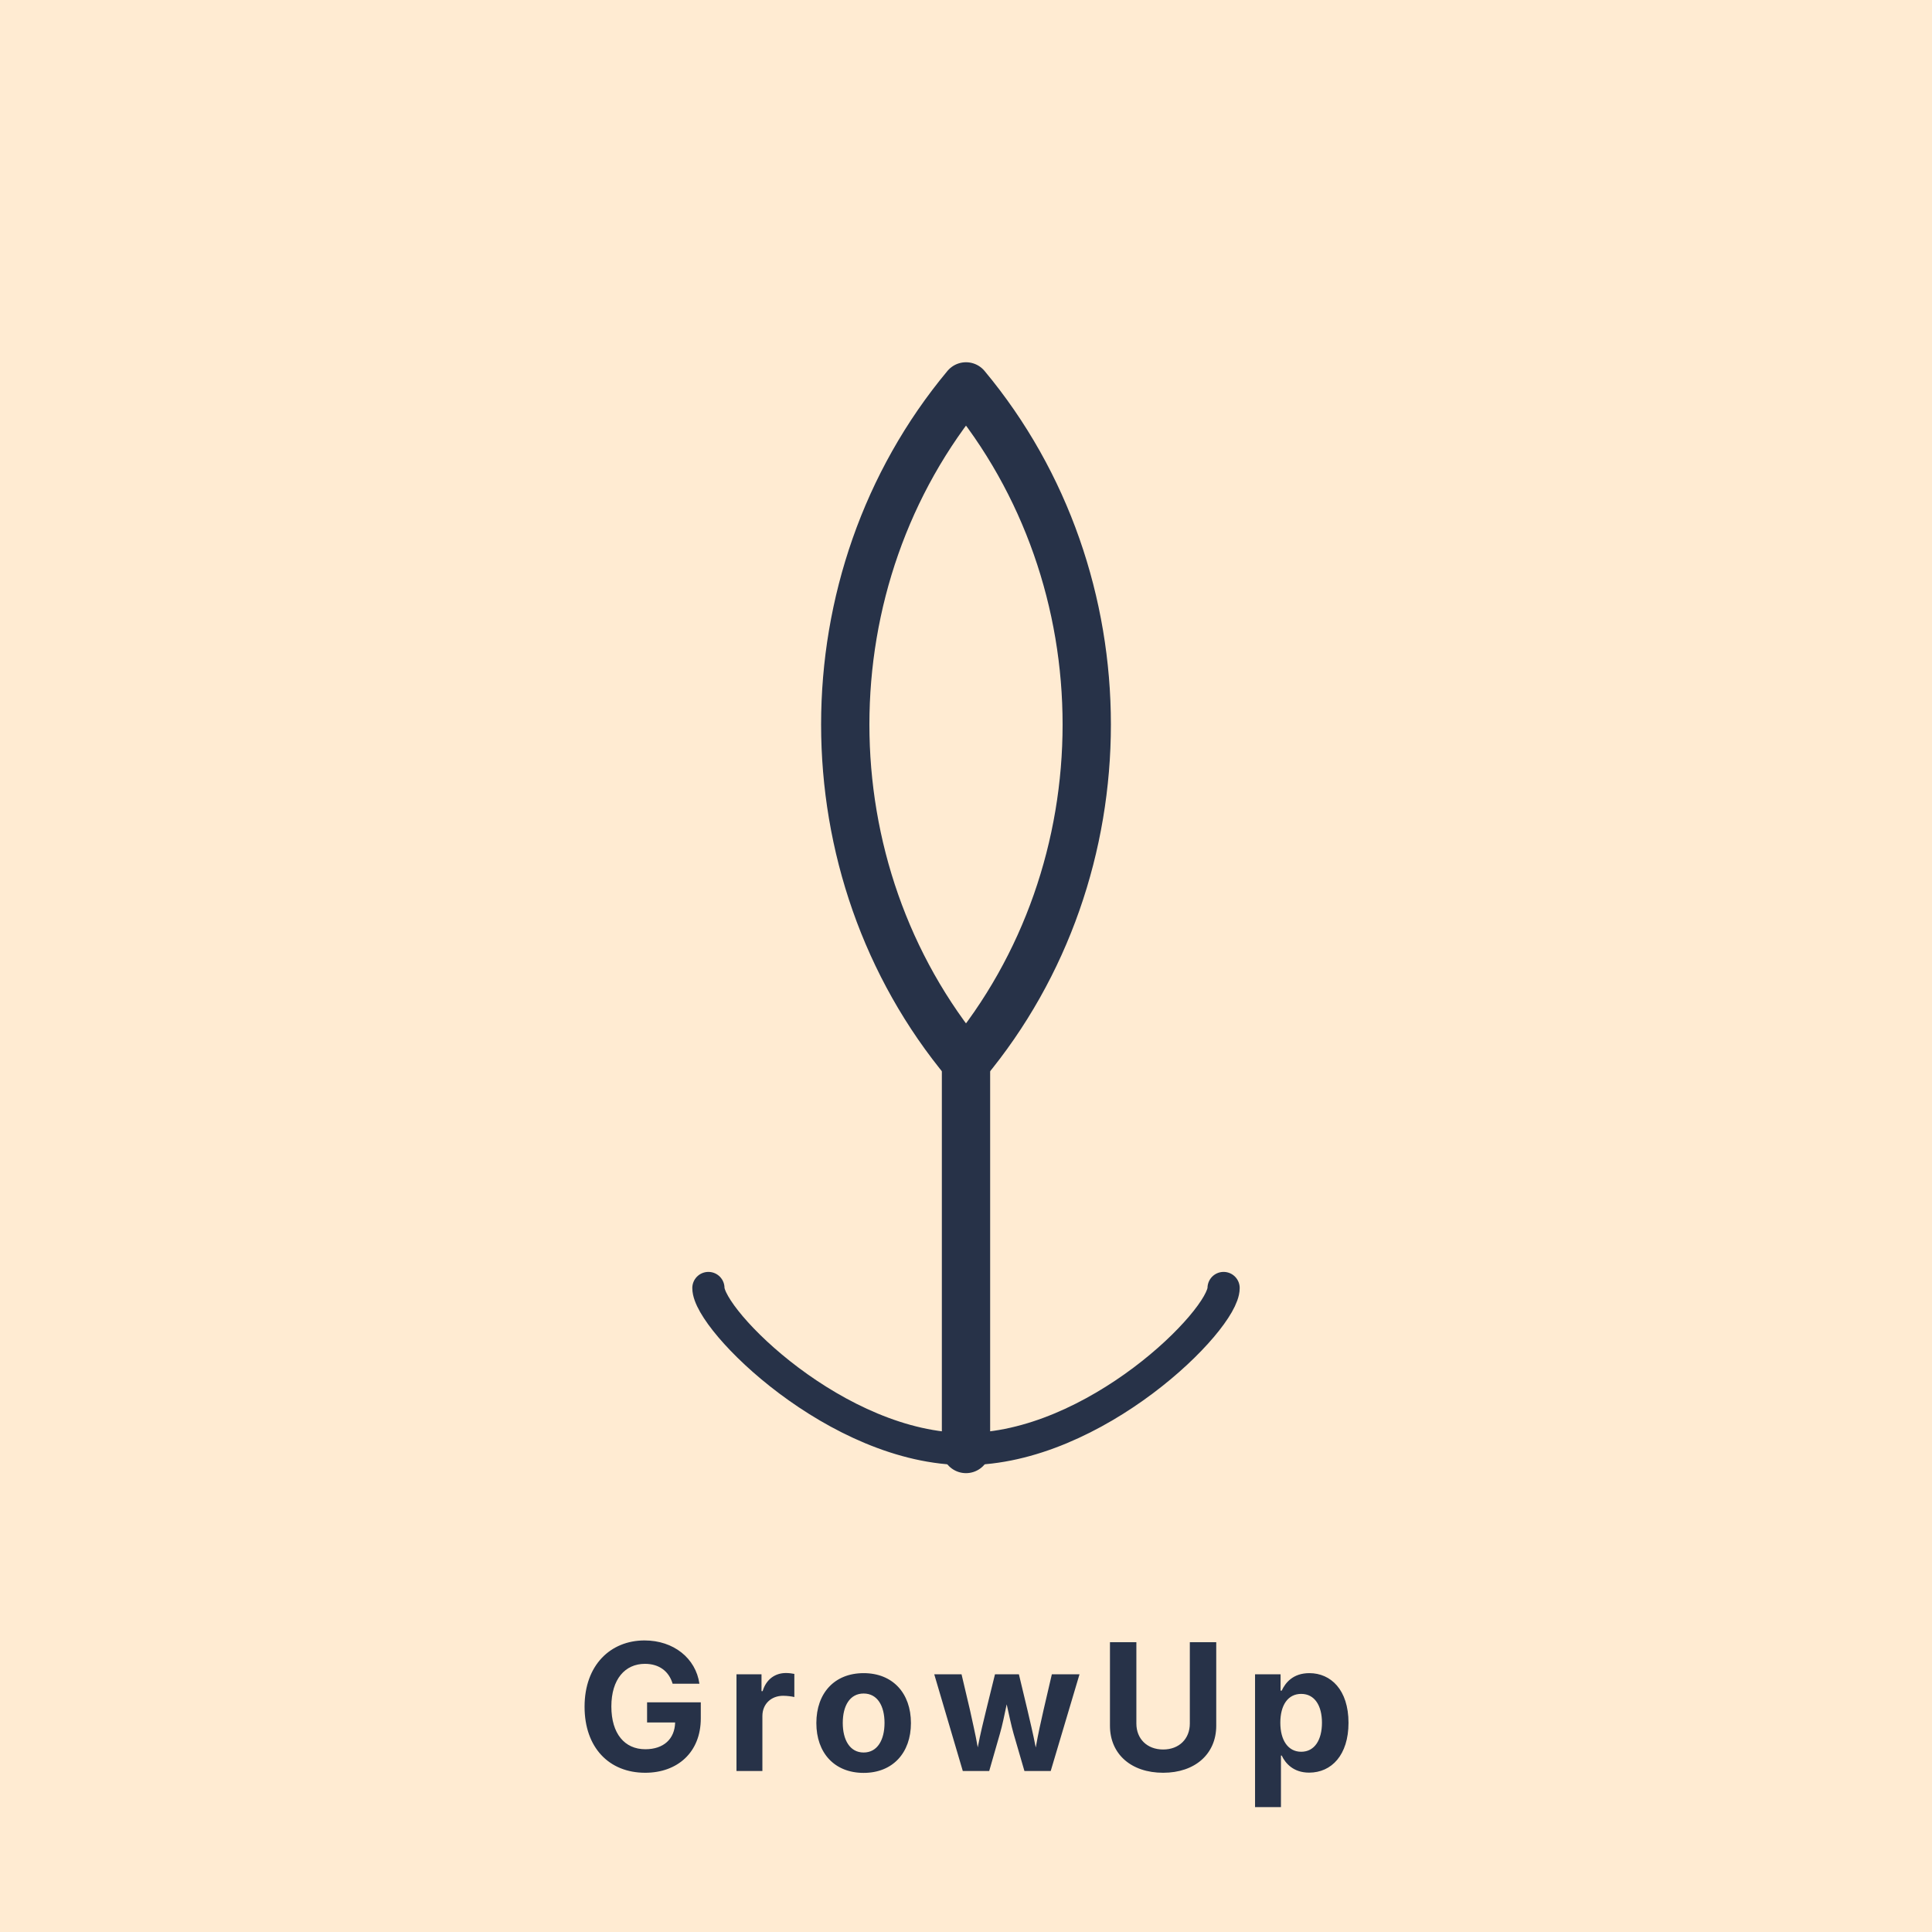
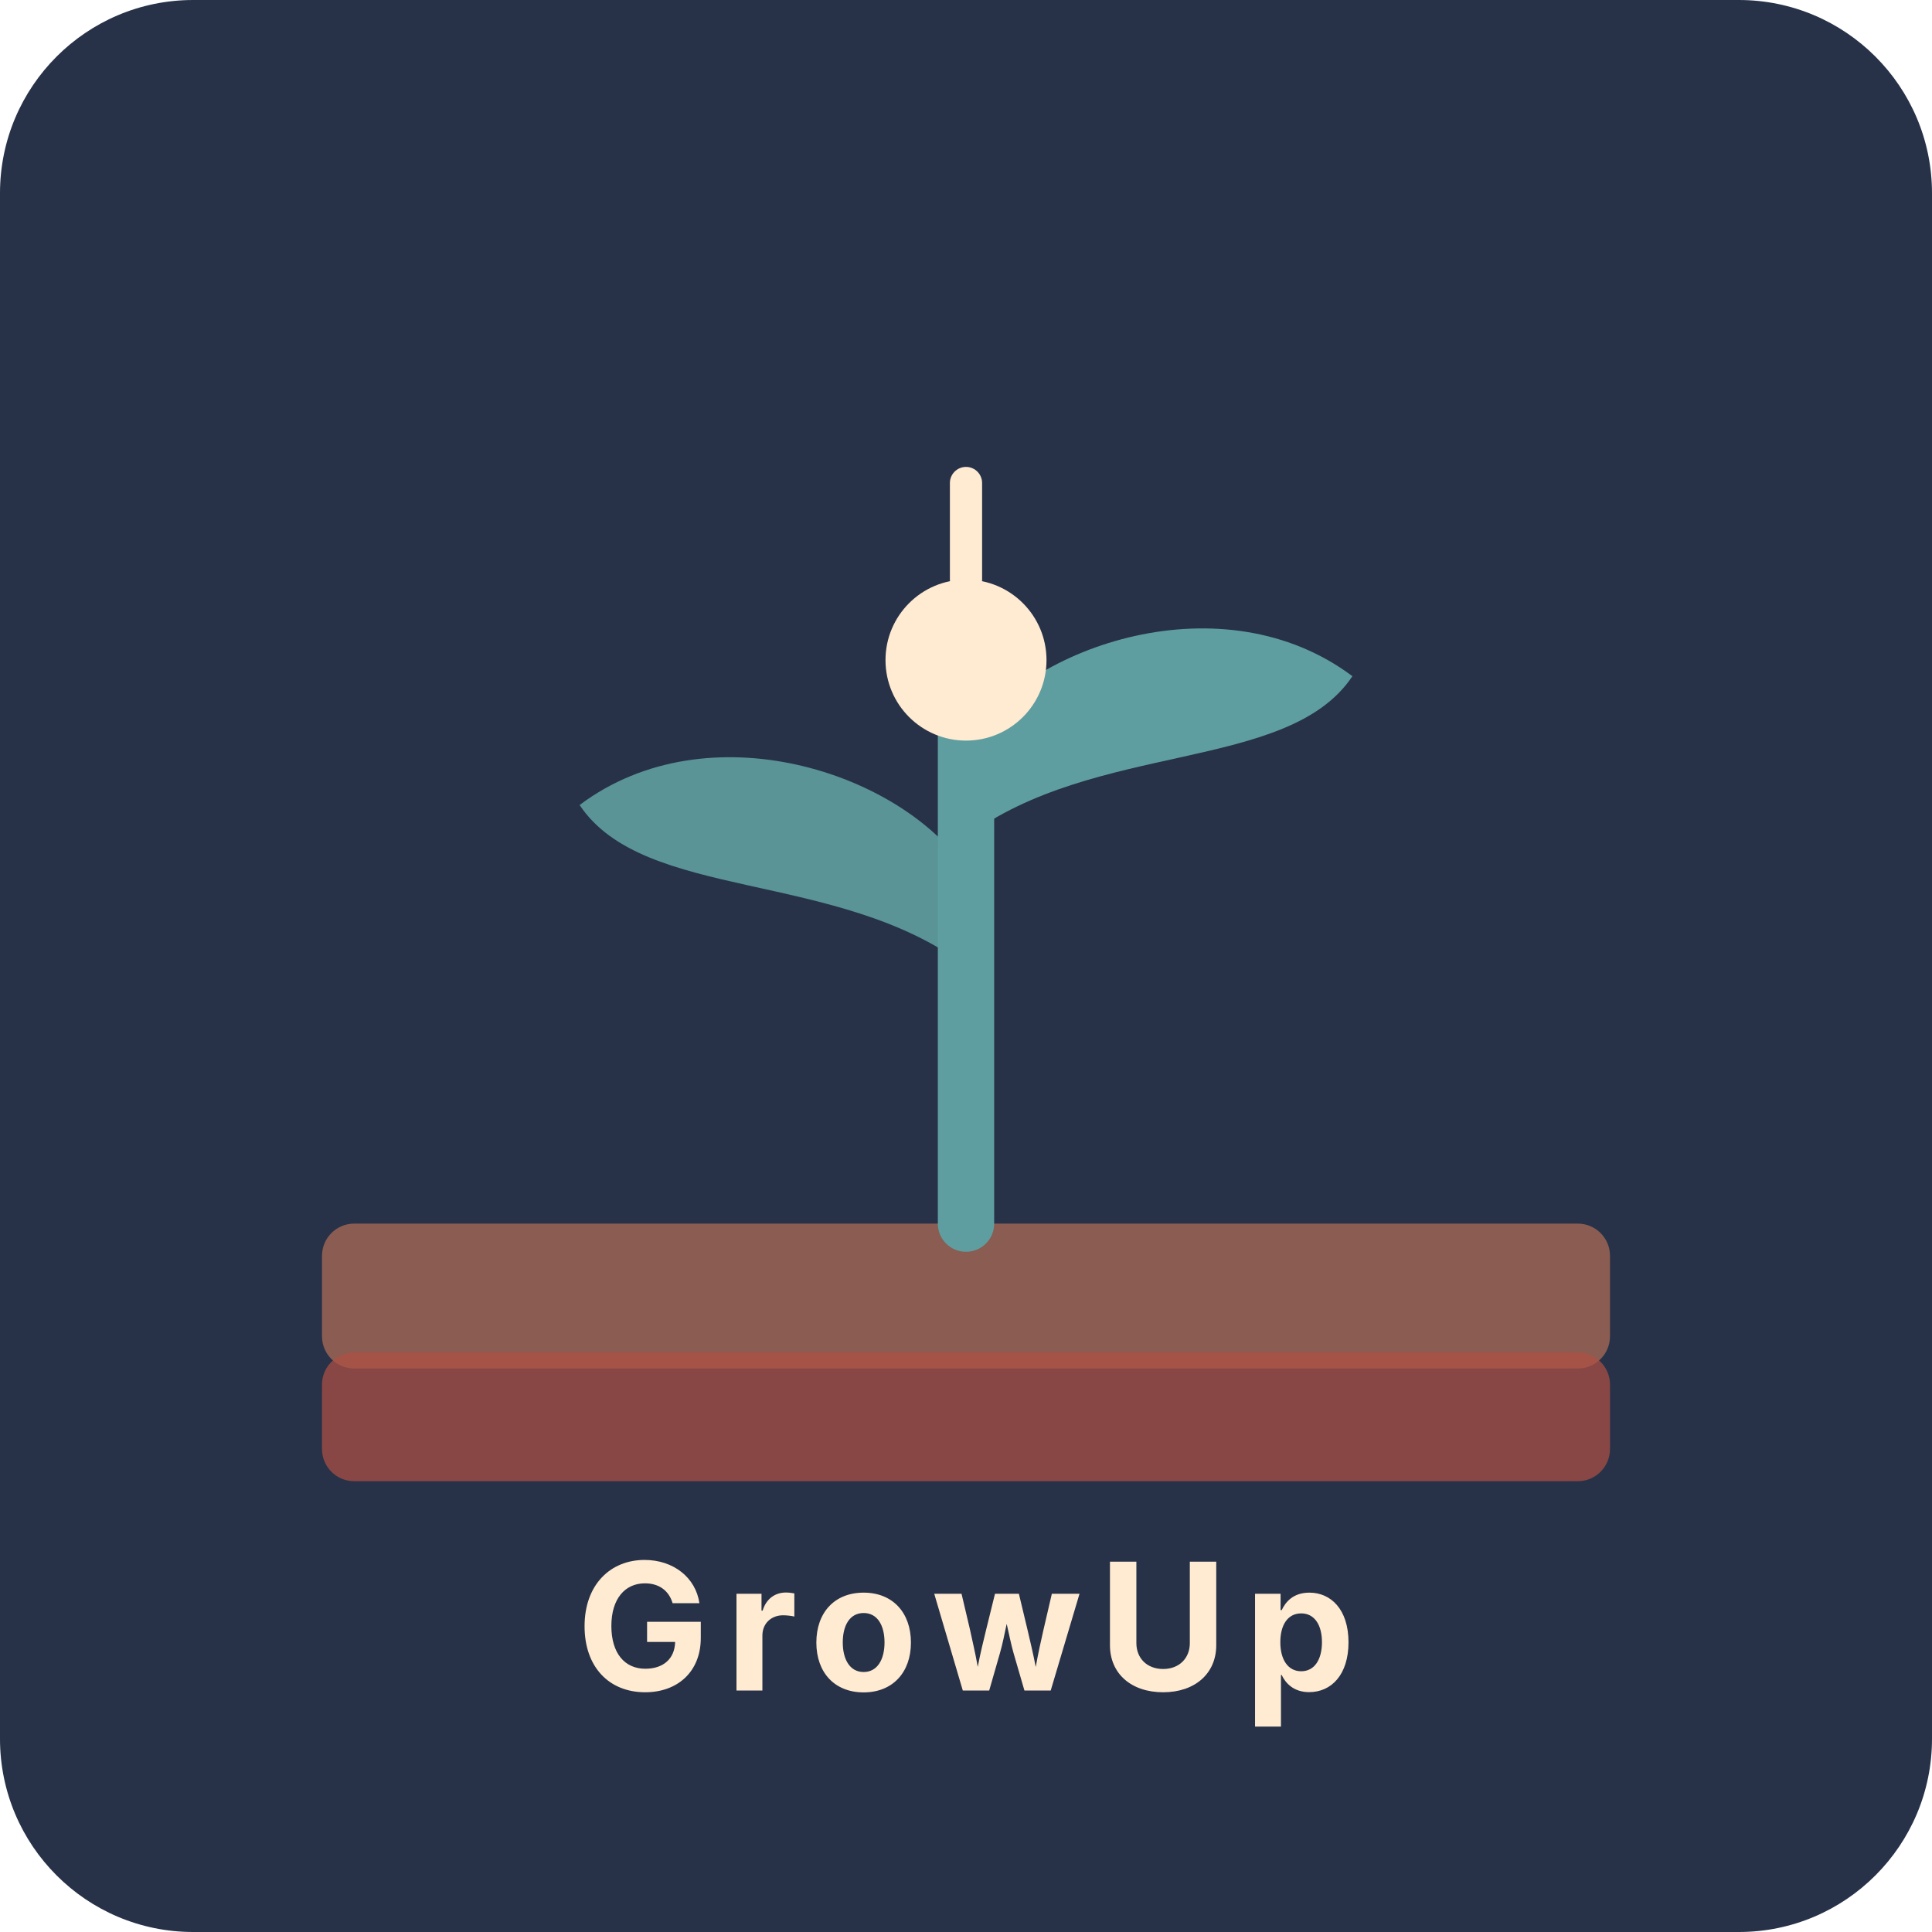
<svg xmlns="http://www.w3.org/2000/svg" viewBox="0 0 240 240" width="240" height="240" aria-label="GrowUp logo">
-   <rect width="240" height="240" fill="#ffebd2" />
-   <path d="M120 48 C100 72 100 108 120 132 C140 108 140 72 120 48 Z" fill="none" stroke="#273248" stroke-width="6" stroke-linejoin="round" />
-   <path d="M120 132 L120 180" stroke="#273248" stroke-width="6" stroke-linecap="round" />
-   <path d="M120 180 C104 180 88 164 88 160 M120 180 C136 180 152 164 152 160" fill="none" stroke="#273248" stroke-width="4" stroke-linecap="round" />
-   <text x="120" y="220" text-anchor="middle" font-family="Inter, system-ui, sans-serif" font-weight="700" font-size="22" letter-spacing="2" fill="#273248">GrowUp</text>
+   <rect width="240" height="240" rx="24" fill="#273248" />
+   <rect x="40" y="152" width="160" height="18" rx="4" fill="#cb7858" opacity="0.6" />
+   <rect x="40" y="168" width="160" height="16" rx="4" fill="#b15043" opacity="0.7" />
+   <path d="M120 152 L120 88" stroke="#5f9ea0" stroke-width="7" stroke-linecap="round" />
+   <path d="M120 120 C104 108 80 112 72 100 C88 88 112 96 120 108" fill="#5f9ea0" opacity="0.9" />
+   <path d="M120 104 C136 92 160 96 168 84 C152 72 128 80 120 92" fill="#5f9ea0" />
+   <circle cx="120" cy="82" r="10" fill="#ffebd2" />
+   <path d="M120 72 L120 60" stroke="#ffebd2" stroke-width="4" stroke-linecap="round" />
+   <text x="120" y="210" text-anchor="middle" font-family="'Atkinson Hyperlegible', Inter, system-ui, sans-serif" font-weight="700" font-size="22" letter-spacing="2" fill="#ffebd2">GrowUp</text>
</svg>
